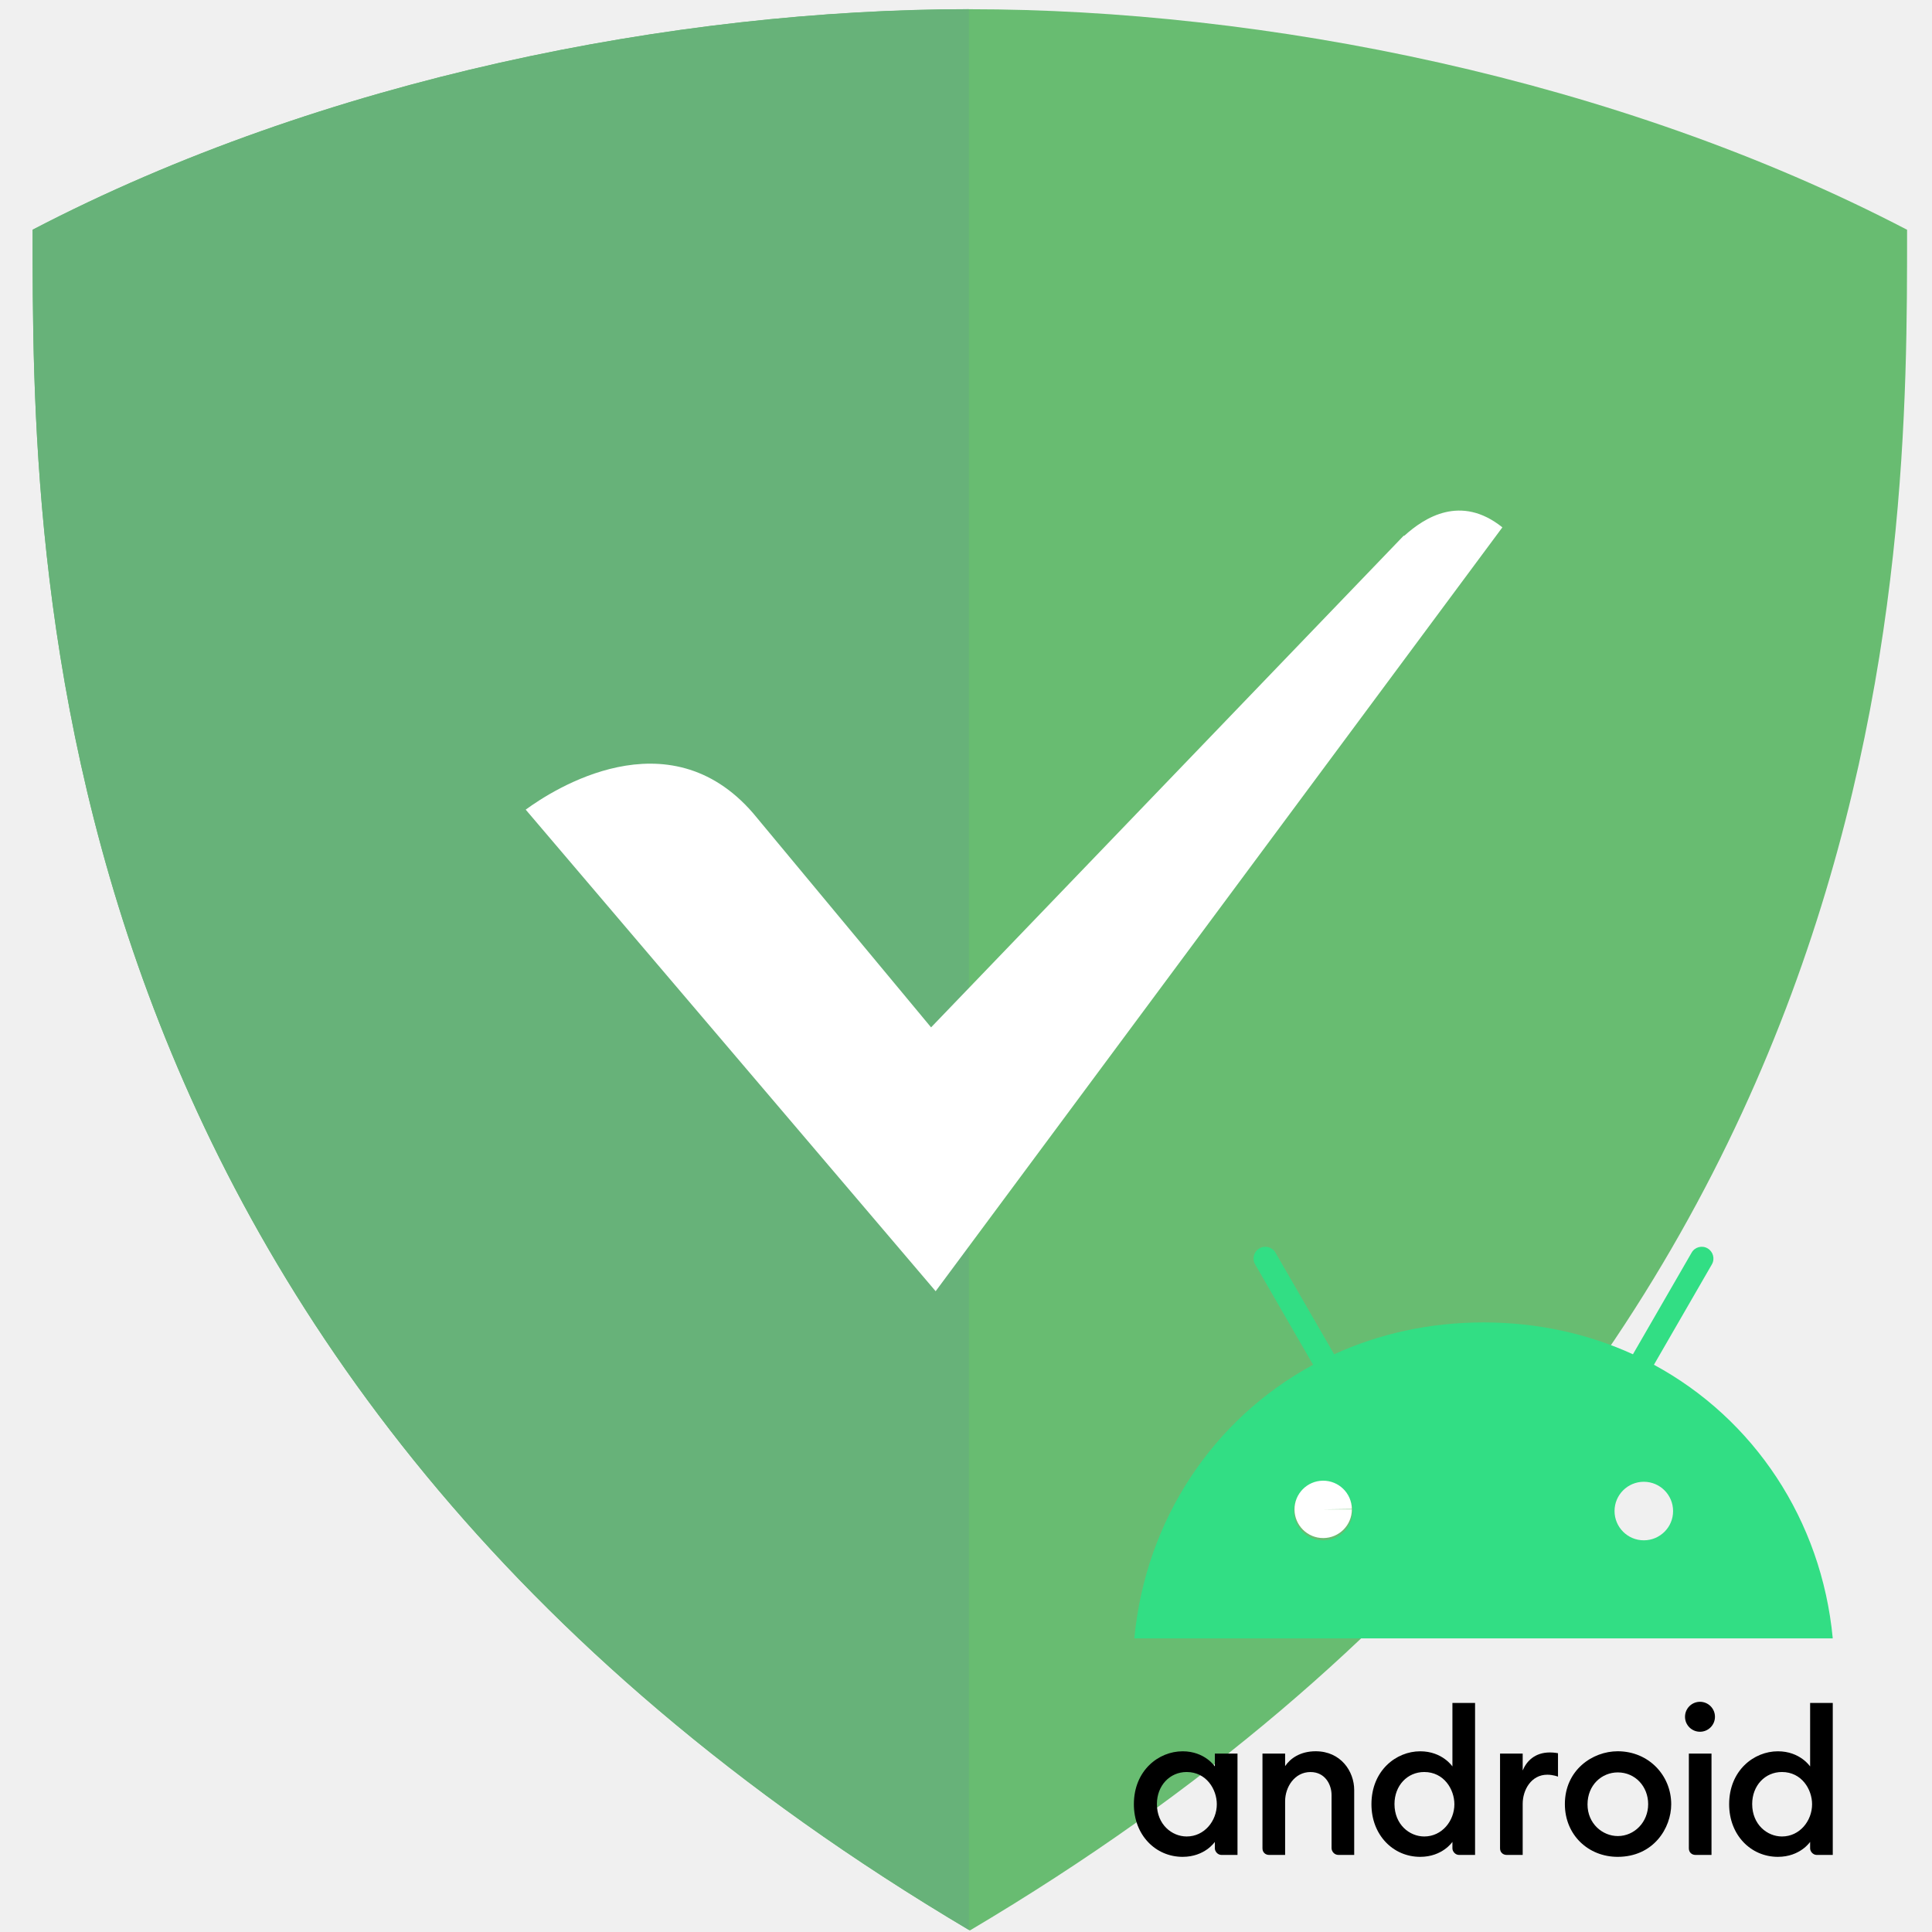
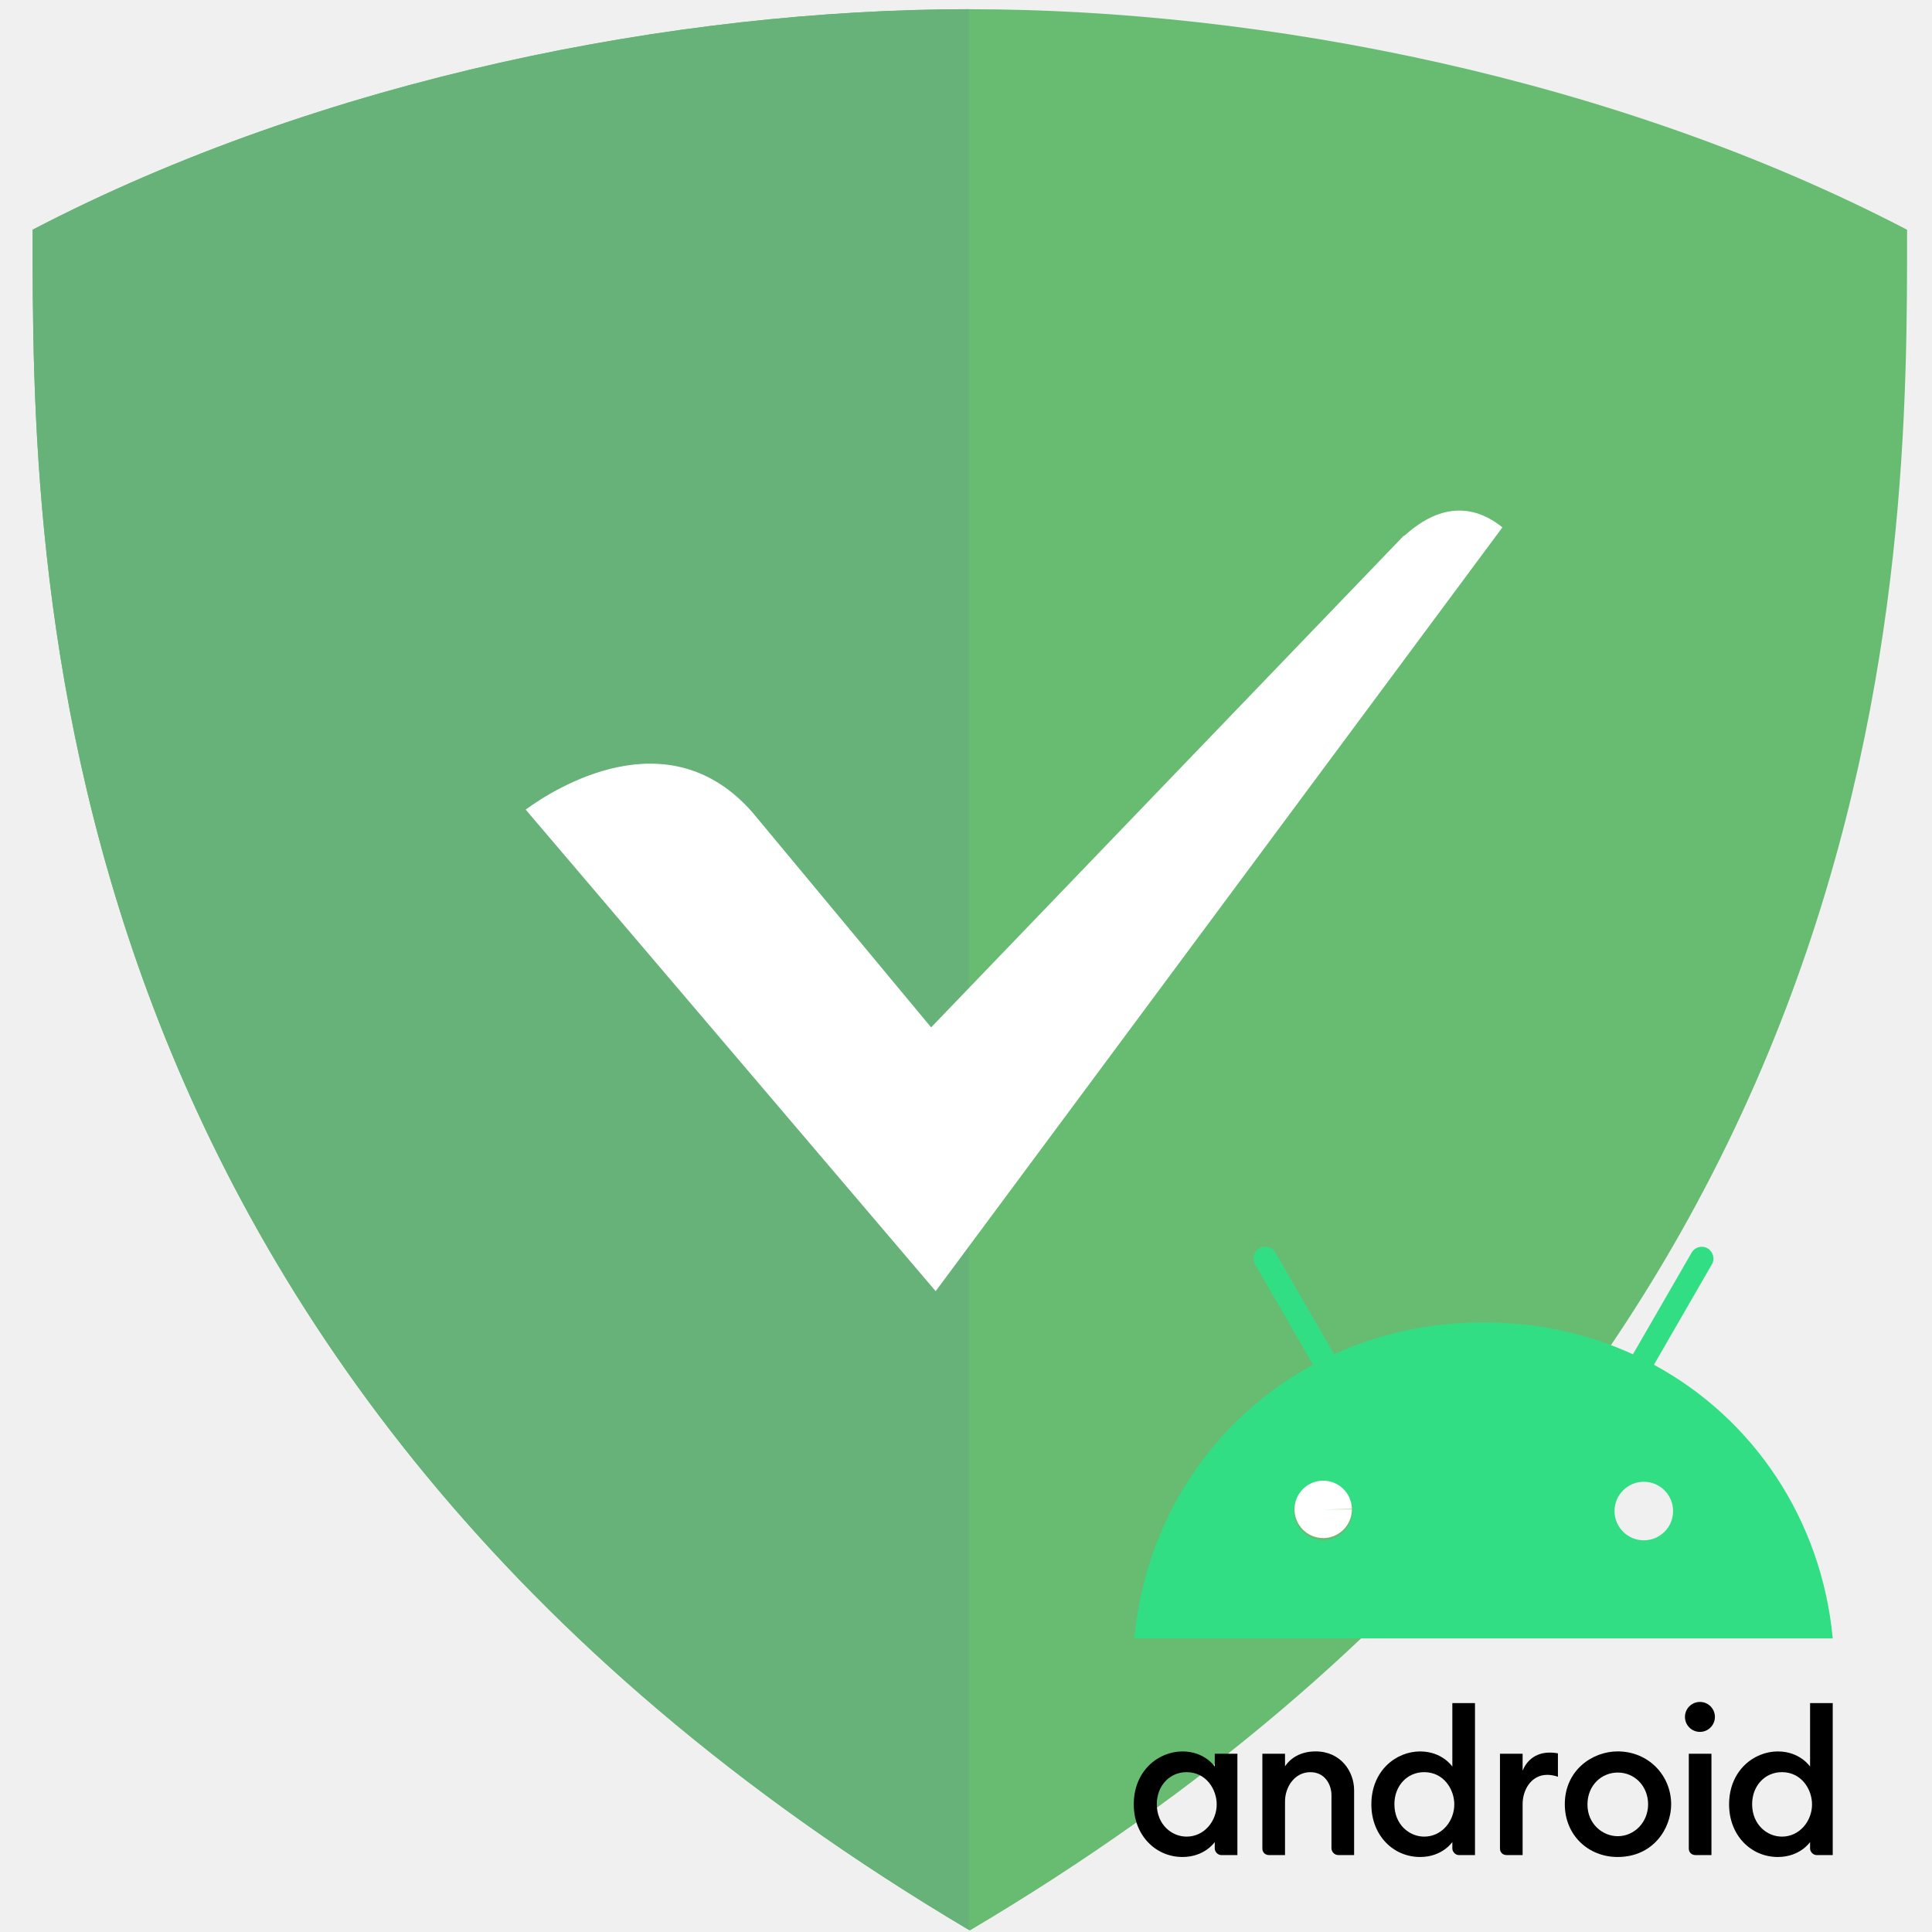
- <svg xmlns="http://www.w3.org/2000/svg" version="1.1" viewBox="0 0 256 256">
-   <g transform="matrix(9.816 0 0 9.816 4.3235 1.2224)">
-     <path d="m12.651 0c-3.954 0-8.724 0.93-12.651 2.977 0 4.421-0.054 15.433 12.651 22.958 12.706-7.525 12.652-18.538 12.652-22.958-3.927-2.047-8.697-2.977-12.652-2.977z" fill="#68bc71" />
-     <path d="m12.638 25.927c-12.693-7.525-12.638-18.532-12.638-22.951 3.923-2.045 8.687-2.975 12.638-2.977v25.927z" fill="#67b279" />
-     <path d="m12.19 17.305 7.65-10.311c-0.561-0.449-1.052-0.132-1.323 0.113l-0.01 7.869e-4 -6.379 6.636-2.403-2.892c-1.147-1.325-2.705-0.314-3.069-0.047l5.534 6.501" fill="#fff" />
+ <svg xmlns="http://www.w3.org/2000/svg" viewBox="0 0 256 256">
+   <path d="M128.506 1.222c-38.817 0-85.639 9.128-124.183 29.22 0 43.392-.532 151.49 124.183 225.355C253.228 181.934 252.698 73.828 252.698 30.442c-38.55-20.092-85.372-29.22-124.192-29.22z" fill="#68bc71" />
+   <path d="M128.378 255.722C3.784 181.86 4.324 73.812 4.324 30.435c38.504-20.07 85.266-29.2 124.054-29.22v254.5z" fill="#67b279" />
+   <path d="m123.98 171.088 75.097-101.212c-5.503-4.411-10.33-1.298-12.987 1.112l-.097.008-62.615 65.137-23.592-28.391c-11.255-13.003-26.555-3.085-30.13-.464l54.326 63.811" fill="#fff" />
+   <g>
+     <g transform="matrix(.4625 0 0 .4625 294.995 47.268)">
+       <path d="M-299.04 399.58c-6.886 0-13.966 5.518-13.966 15.176 0 8.83 6.225 15.066 13.966 15.066 6.39 0 9.237-4.289 9.237-4.289v1.87c0 .883.836 1.87 1.87 1.87h4.618V400.24h-6.488v3.684s-2.871-4.344-9.237-4.344zm1.156 5.936c5.668 0 8.641 4.985 8.641 9.237 0 4.736-3.53 9.234-8.63 9.234-4.262 0-8.532-3.452-8.532-9.296 0-5.275 3.675-9.175 8.52-9.175zM-274.29 429.27c-.997 0-1.87-.715-1.87-1.87v-27.162h6.489v3.593c1.47-2.21 4.342-4.261 8.75-4.261 7.207 0 11.044 5.744 11.044 11.116v18.585h-4.509c-1.182 0-1.98-.99-1.98-1.98v-15.176c0-2.977-1.823-6.593-6.042-6.593-4.553 0-7.263 4.302-7.263 8.353v15.396zM-230.97 399.58c-6.886 0-13.966 5.518-13.966 15.176 0 8.83 6.225 15.066 13.966 15.066 6.39 0 9.237-4.289 9.237-4.289v1.87c0 .883.836 1.87 1.87 1.87h4.618v-43.548h-6.488v18.2s-2.871-4.344-9.237-4.344zm1.156 5.936c5.668 0 8.641 4.985 8.641 9.237 0 4.736-3.53 9.234-8.63 9.234-4.262 0-8.532-3.452-8.532-9.296 0-5.275 3.675-9.175 8.52-9.175zM-206.22 429.27c-.997 0-1.87-.715-1.87-1.87v-27.162h6.489v4.84c1.116-2.712 3.526-5.17 7.807-5.17 1.194 0 2.31.22 2.31.22v6.709s-1.394-.55-3.08-.55c-4.552 0-7.037 4.302-7.037 8.353v14.63zM-152.12 429.27c-.997 0-1.87-.715-1.87-1.87v-27.162h6.489v29.032zM-128.48 399.58c-6.886 0-13.966 5.518-13.966 15.176 0 8.83 6.225 15.066 13.966 15.066 6.39 0 9.237-4.289 9.237-4.289v1.87c0 .883.836 1.87 1.87 1.87h4.619v-43.548h-6.489v18.2s-2.871-4.344-9.237-4.344zm1.156 5.936c5.668 0 8.641 4.985 8.641 9.237 0 4.736-3.53 9.234-8.63 9.234-4.262 0-8.532-3.452-8.532-9.296 0-5.275 3.675-9.175 8.52-9.175z" />
+       <circle cx="-150.8" cy="389.69" r="4.291" />
+       <path d="M-174.38 399.57c-7.211 0-15.134 5.383-15.134 15.134 0 8.886 6.748 15.118 15.118 15.118 10.315 0 15.352-8.292 15.352-15.062 0-8.307-6.486-15.19-15.336-15.19zm.024 6.059c4.986 0 8.706 4.02 8.706 9.093 0 5.162-3.949 9.145-8.692 9.145-4.402 0-8.682-3.583-8.682-9.058 0-5.567 4.07-9.18 8.667-9.18z" />
+     </g>
+     <path d="m263.84 306.59 21.933-37.994c1.238-2.13.49-4.836-1.612-6.073-2.101-1.238-4.836-.519-6.045 1.611l-22.22 38.484c-16.955-7.742-36.038-12.06-56.56-12.06-20.524 0-39.607 4.318-56.56 12.06l-22.222-38.484a4.431 4.431 0 0 0-6.073-1.611 4.431 4.431 0 0 0-1.612 6.073l21.933 37.994c-37.822 20.494-63.439 58.776-67.67 103.59h264.41c-4.231-44.816-29.849-83.098-67.699-103.59zm-125.21 66.461c-6.13 0-11.082-4.98-11.082-11.082 0-6.13 4.98-11.082 11.082-11.082 6.13 0 11.082 4.98 11.082 11.082.029 6.102-4.95 11.082-11.082 11.082zm121.38 0c-6.13 0-11.082-4.98-11.082-11.082 0-6.13 4.98-11.082 11.082-11.082 6.13 0 11.082 4.98 11.082 11.082.029 6.102-4.95 11.082-11.082 11.082z" fill="#34de19" style="fill:#32de84" transform="matrix(.35 0 0 .35 126.81 73.532)" />
  </g>
-   <g transform="matrix(.35 0 0 .35 126.81 73.532)">
-     <g transform="matrix(1.3213 0 0 1.3213 480.53 -75.04)">
-       <path d="m-299.04 399.58c-6.886 0-13.966 5.518-13.966 15.176 0 8.829 6.225 15.066 13.966 15.066 6.39 0 9.237-4.289 9.237-4.289v1.869c0 0.884 0.835 1.869 1.869 1.869h4.619v-29.032h-6.488v3.684s-2.872-4.344-9.237-4.344zm1.156 5.936c5.668 0 8.642 4.985 8.642 9.237 0 4.736-3.53 9.234-8.63 9.234-4.263 0-8.533-3.452-8.533-9.296 0-5.275 3.675-9.175 8.521-9.175z" />
-       <path d="m-274.29 429.27c-0.997 0-1.869-0.715-1.869-1.869v-27.162h6.488v3.593c1.47-2.21 4.343-4.261 8.751-4.261 7.206 0 11.043 5.744 11.043 11.116v18.585h-4.509c-1.182 0-1.979-0.99-1.979-1.979v-15.176c0-2.977-1.824-6.593-6.043-6.593-4.552 0-7.263 4.302-7.263 8.353v15.396z" />
-       <path d="m-230.97 399.58c-6.886 0-13.966 5.518-13.966 15.176 0 8.829 6.225 15.066 13.966 15.066 6.39 0 9.237-4.289 9.237-4.289v1.869c0 0.884 0.835 1.869 1.869 1.869h4.619v-43.547h-6.488v18.2s-2.872-4.344-9.237-4.344zm1.156 5.936c5.668 0 8.642 4.985 8.642 9.237 0 4.736-3.53 9.234-8.63 9.234-4.263 0-8.533-3.452-8.533-9.296 0-5.275 3.675-9.175 8.521-9.175z" />
-       <path d="m-206.22 429.27c-0.997 0-1.869-0.715-1.869-1.869v-27.162h6.488v4.839c1.117-2.711 3.527-5.168 7.808-5.168 1.194 0 2.309 0.22 2.309 0.22v6.708s-1.393-0.55-3.079-0.55c-4.552 0-7.038 4.302-7.038 8.353v14.631z" />
-       <path d="m-152.12 429.27c-0.997 0-1.869-0.715-1.869-1.869v-27.162h6.488v29.032z" />
-       <path d="m-128.48 399.58c-6.886 0-13.966 5.518-13.966 15.176 0 8.829 6.225 15.066 13.966 15.066 6.39 0 9.237-4.289 9.237-4.289v1.869c0 0.884 0.835 1.869 1.869 1.869h4.619v-43.547h-6.488v18.2s-2.872-4.344-9.237-4.344zm1.156 5.936c5.668 0 8.642 4.985 8.642 9.237 0 4.736-3.53 9.234-8.63 9.234-4.263 0-8.533-3.452-8.533-9.296 0-5.275 3.675-9.175 8.521-9.175z" />
-       <circle cx="-150.8" cy="389.69" r="4.291" />
-       <path d="m-174.38 399.57c-7.211 0-15.134 5.383-15.134 15.134 0 8.886 6.748 15.118 15.118 15.118 10.315 0 15.352-8.292 15.352-15.062 0-8.307-6.486-15.19-15.336-15.19zm0.024 6.059c4.987 0 8.706 4.019 8.706 9.093 0 5.162-3.949 9.145-8.692 9.145-4.403 0-8.683-3.583-8.683-9.058 0-5.566 4.071-9.18 8.668-9.18z" />
-     </g>
-     <path class="st0" d="m263.84 306.59 21.933-37.994c1.238-2.13 0.489-4.836-1.612-6.073-2.101-1.238-4.836-0.518-6.045 1.612l-22.221 38.484c-16.954-7.743-36.037-12.06-56.56-12.06-20.523 0-39.606 4.317-56.56 12.06l-22.221-38.484c-1.238-2.13-3.943-2.85-6.073-1.612-2.13 1.238-2.85 3.943-1.612 6.073l21.933 37.994c-37.822 20.494-63.439 58.776-67.67 103.59h264.41c-4.231-44.816-29.849-83.098-67.699-103.59zm-125.21 66.461c-6.131 0-11.082-4.98-11.082-11.082 0-6.131 4.98-11.082 11.082-11.082 6.131 0 11.082 4.98 11.082 11.082 0.029 6.102-4.951 11.082-11.082 11.082zm121.38 0c-6.131 0-11.082-4.98-11.082-11.082 0-6.131 4.98-11.082 11.082-11.082 6.131 0 11.082 4.98 11.082 11.082 0.029 6.102-4.951 11.082-11.082 11.082z" fill="#34de19" stroke-width=".288" />
-   </g>
-   <path d="m179.13 200a3.801 3.801 0 0 1-3.788 3.801 3.801 3.801 0 0 1-3.814-3.774 3.801 3.801 0 0 1 3.76-3.828 3.801 3.801 0 0 1 3.841 3.747l-3.801 0.054z" fill="#fff" stroke-width=".265" />
-   <style type="text/css">.st0{fill:#32de84;}</style>
+   <path d="M179.13 200a3.801 3.801 0 0 1-3.788 3.801 3.801 3.801 0 0 1-3.814-3.774 3.801 3.801 0 0 1 3.76-3.828 3.801 3.801 0 0 1 3.842 3.747l-3.801.054z" fill="#fff" />
</svg>
